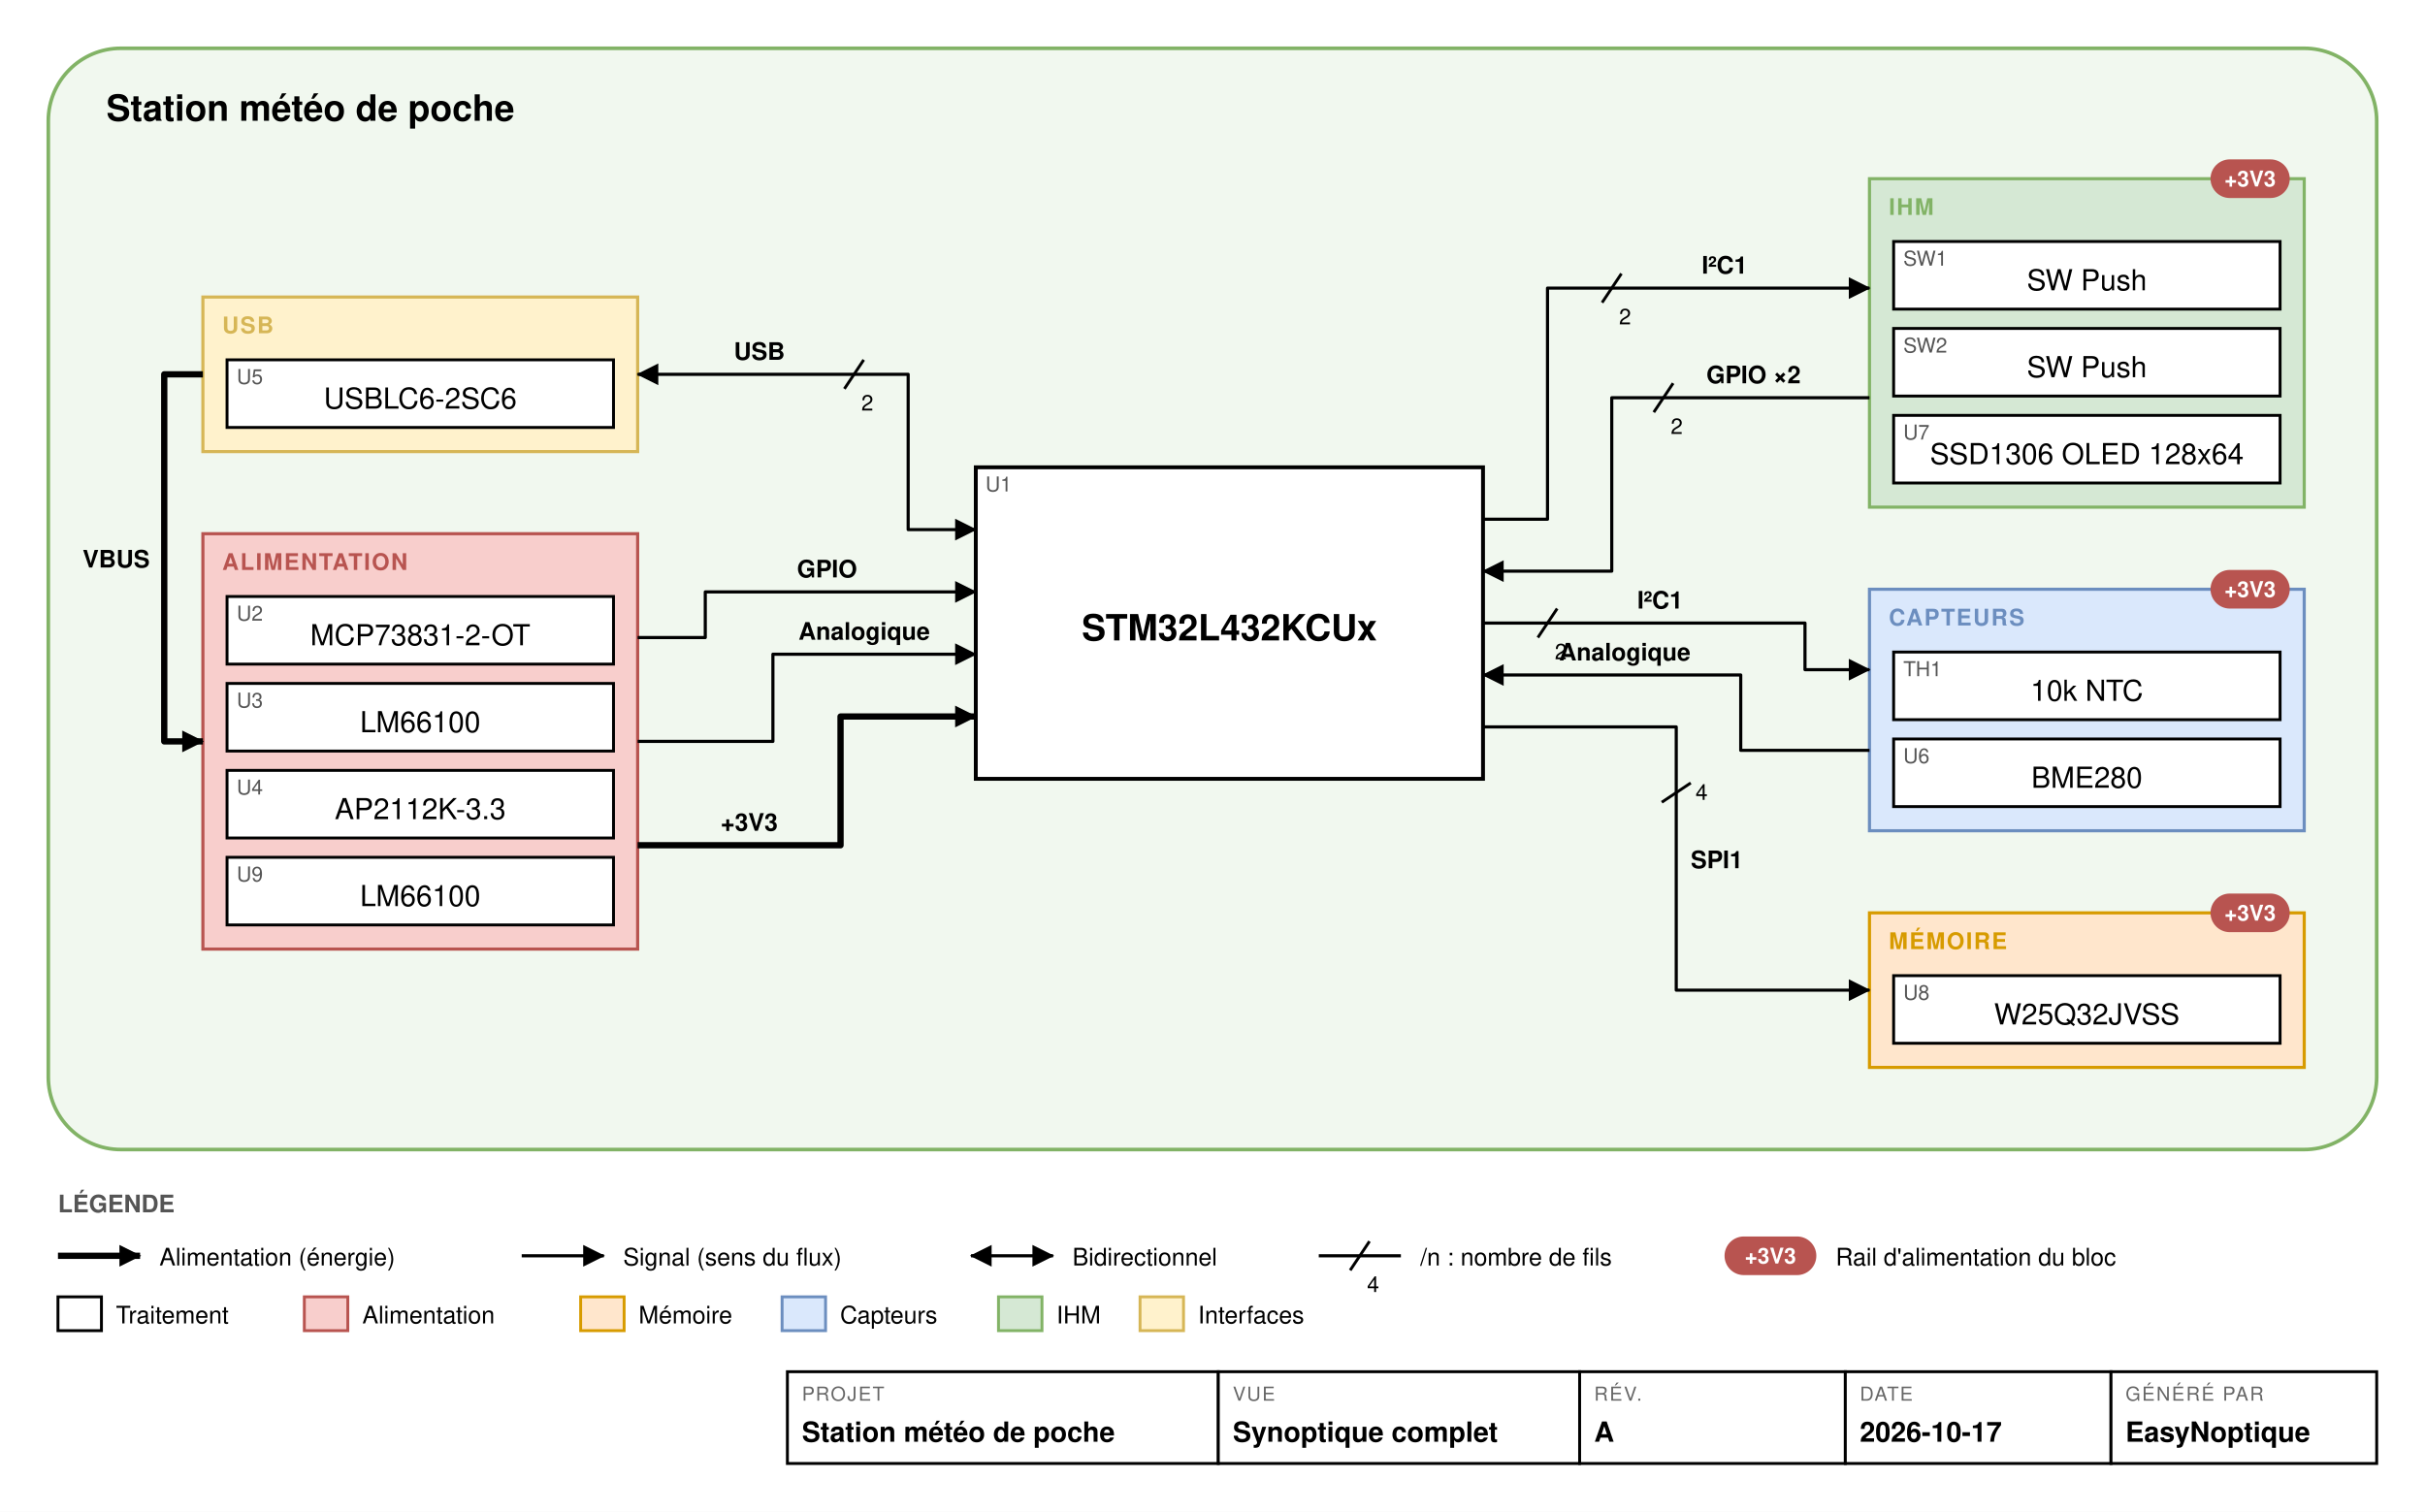
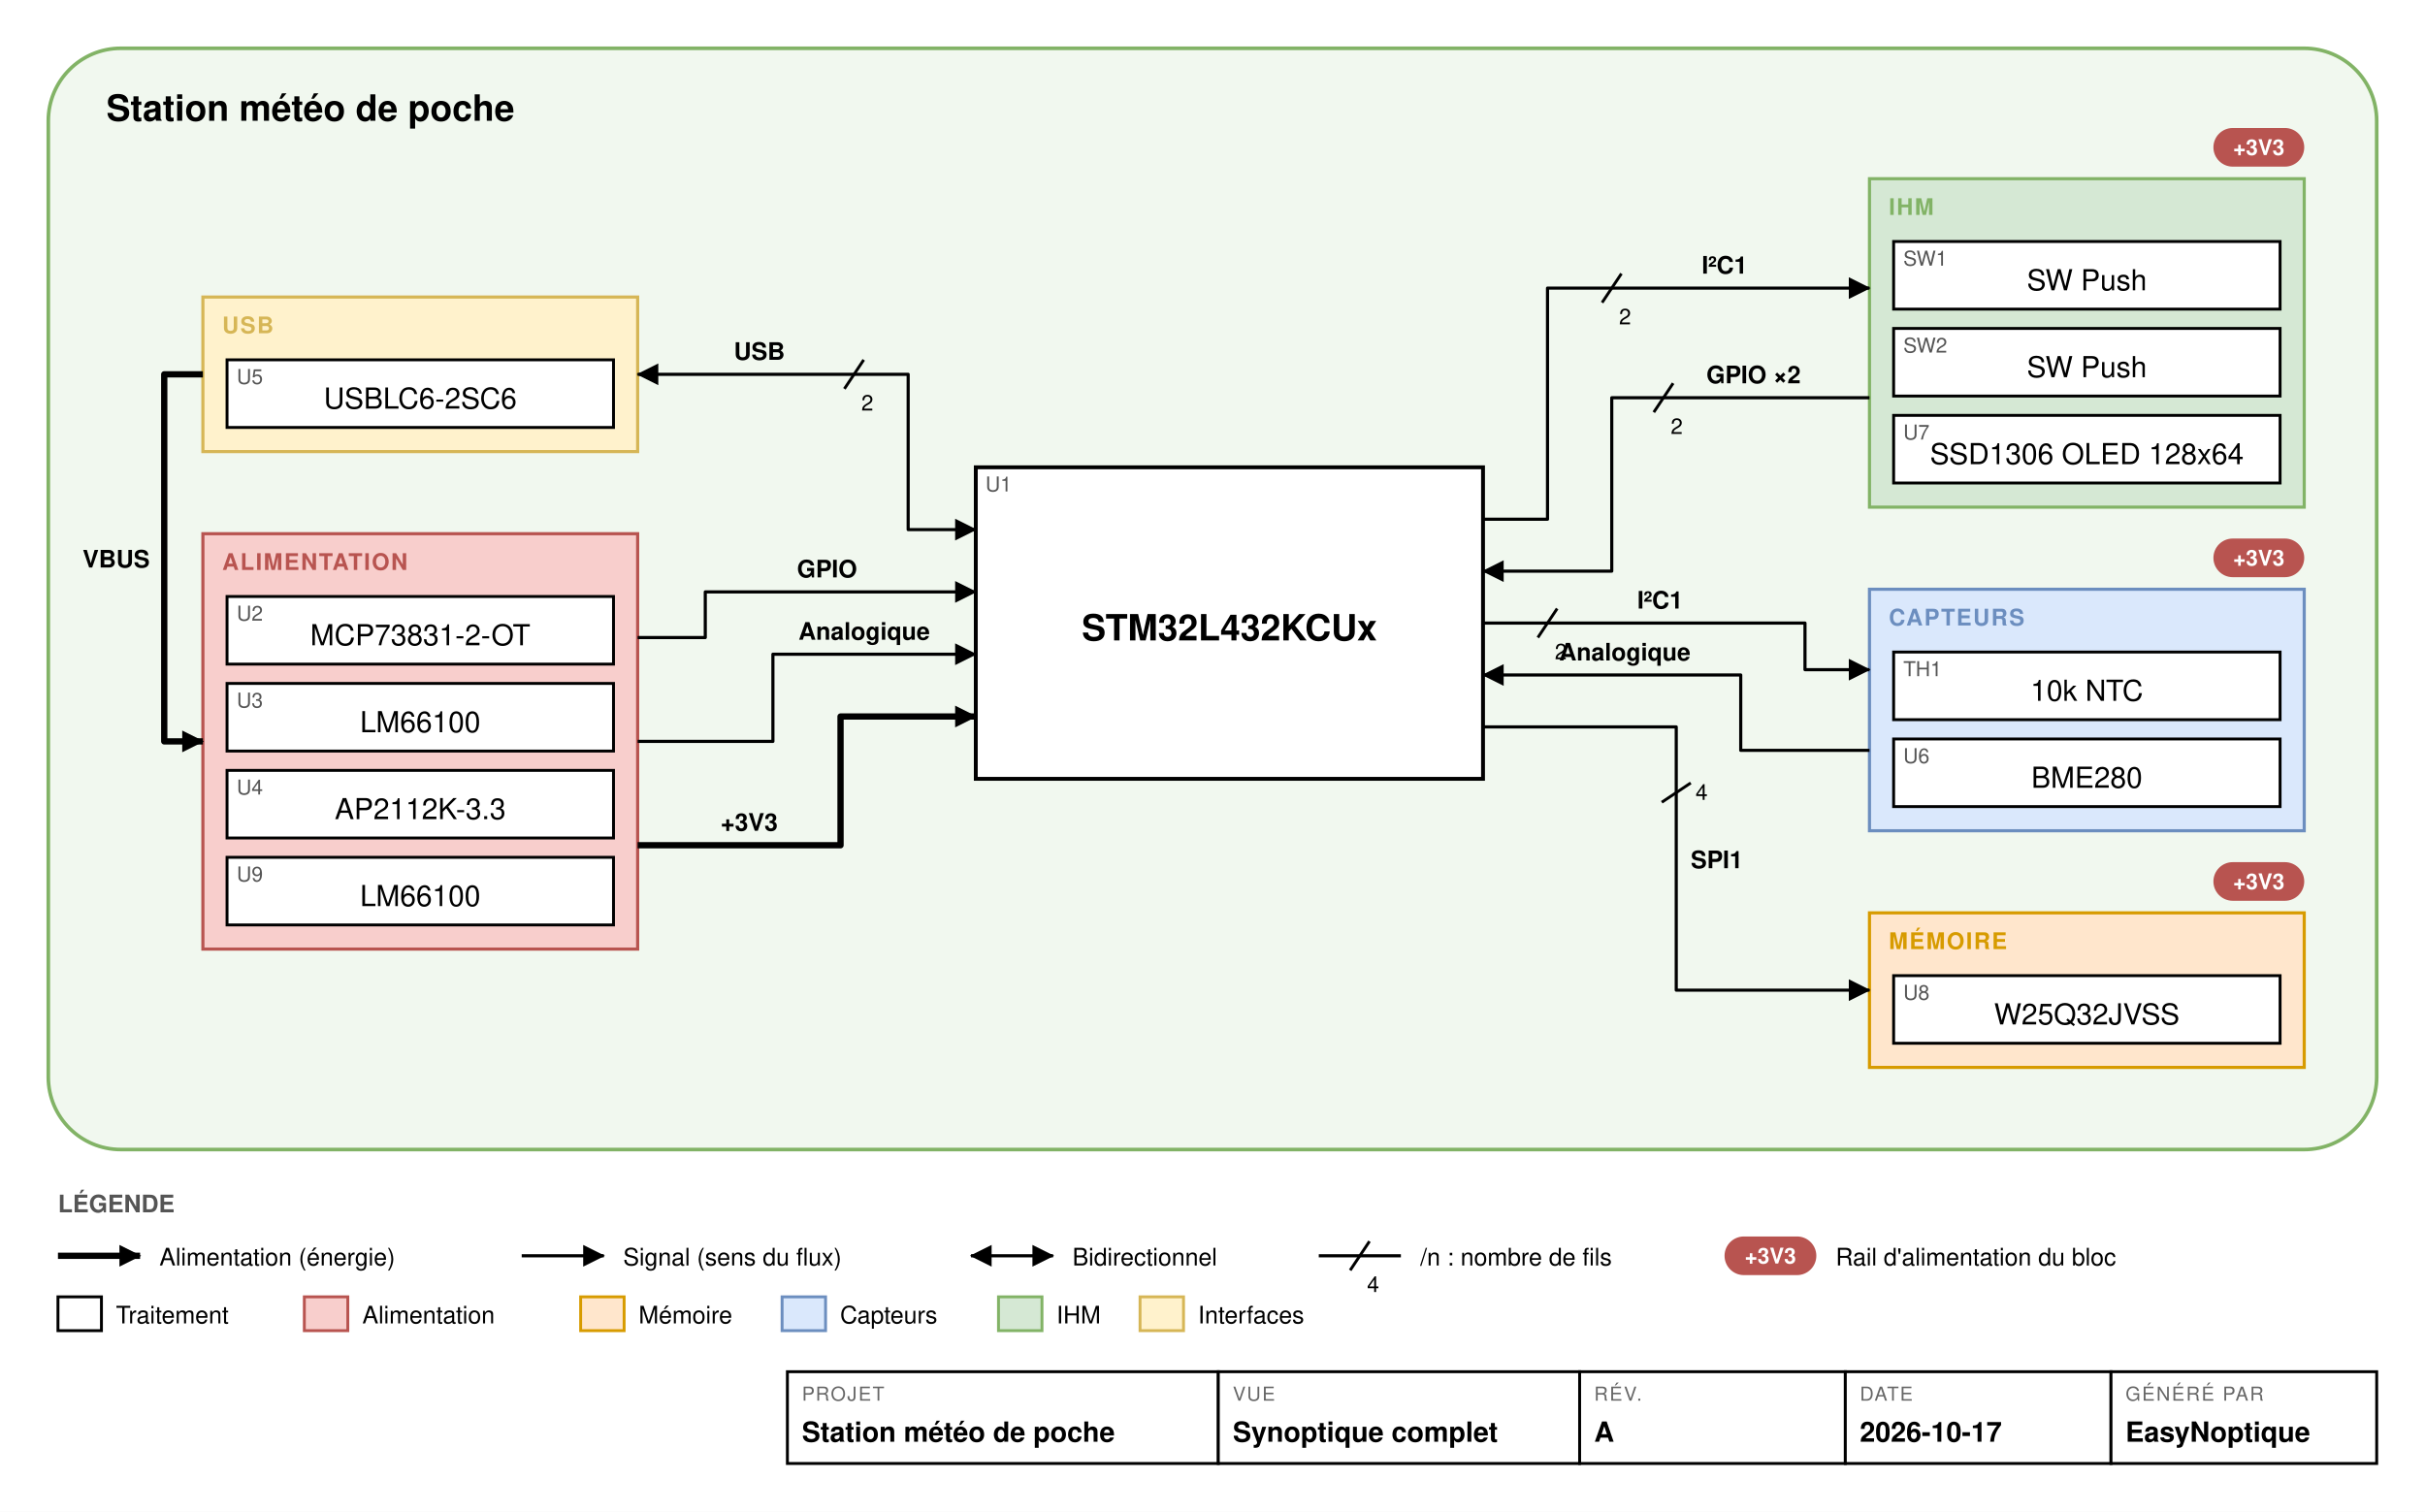
<svg xmlns="http://www.w3.org/2000/svg" viewBox="0 0 1004 626" width="1004" height="626" font-family="Helvetica, Arial, sans-serif" role="img" aria-label="Synoptique complet">
  <defs>
    <marker id="arrow-svg" viewBox="0 0 10 10" refX="9.5" refY="5" markerWidth="9" markerHeight="9" orient="auto-start-reverse" markerUnits="userSpaceOnUse">
      <path d="M0 0 L10 5 L0 10 z" fill="#000000" />
    </marker>
  </defs>
  <rect width="1004" height="626" fill="#ffffff" />
  <rect x="20" y="20" width="964" height="456" rx="30" fill="#f1f8ef" stroke="#82b366" stroke-width="1.5" />
  <g data-block="alim" class="blk">
    <rect x="84" y="221" width="180" height="172" fill="#f8cecc" stroke="#b85450" stroke-width="1.3" />
    <text x="92" y="236" font-size="9.5" font-weight="bold" letter-spacing="0.6" fill="#b85450">ALIMENTATION</text>
  </g>
  <g data-block="capteurs" class="blk">
    <rect x="774" y="244" width="180" height="100" fill="#dae8fc" stroke="#6c8ebf" stroke-width="1.3" />
    <text x="782" y="259" font-size="9.5" font-weight="bold" letter-spacing="0.6" fill="#6c8ebf">CAPTEURS</text>
  </g>
  <g data-block="ihm" class="blk">
    <rect x="774" y="74" width="180" height="136" fill="#d5e8d4" stroke="#82b366" stroke-width="1.3" />
    <text x="782" y="89" font-size="9.5" font-weight="bold" letter-spacing="0.6" fill="#82b366">IHM</text>
  </g>
  <g data-block="memoire" class="blk">
    <rect x="774" y="378" width="180" height="64" fill="#ffe6cc" stroke="#d79b00" stroke-width="1.3" />
    <text x="782" y="393" font-size="9.5" font-weight="bold" letter-spacing="0.6" fill="#d79b00">MÉMOIRE</text>
  </g>
  <g data-block="usb" class="blk">
    <rect x="84" y="123" width="180" height="64" fill="#fff2cc" stroke="#d6b656" stroke-width="1.3" />
    <text x="92" y="138" font-size="9.5" font-weight="bold" letter-spacing="0.6" fill="#d6b656">USB</text>
  </g>
  <g class="edge k-gpio" data-kind="gpio">
    <path d="M404 245.1 L292 245.1 L292 264 L264 264" fill="none" stroke="#000000" stroke-width="1.3" stroke-linejoin="round" marker-start="url(#arrow-svg)" />
    <text x="342.4" y="239.1" text-anchor="middle" font-size="10" font-weight="bold" paint-order="stroke" stroke="#f1f8ef" stroke-width="3" stroke-linejoin="round">GPIO</text>
  </g>
  <g class="edge k-analog" data-kind="analog">
    <path d="M404 270.9 L320 270.9 L320 307 L264 307" fill="none" stroke="#000000" stroke-width="1.3" stroke-linejoin="round" marker-start="url(#arrow-svg)" />
    <text x="357.8" y="264.9" text-anchor="middle" font-size="10" font-weight="bold" paint-order="stroke" stroke="#f1f8ef" stroke-width="3" stroke-linejoin="round">Analogique</text>
  </g>
  <g class="edge k-power" data-kind="power">
    <path d="M264 350 L348 350 L348 296.7 L404 296.7" fill="none" stroke="#000000" stroke-width="2.6" stroke-linejoin="round" marker-end="url(#arrow-svg)" />
    <text x="310.2" y="344" text-anchor="middle" font-size="10" font-weight="bold" paint-order="stroke" stroke="#f1f8ef" stroke-width="3" stroke-linejoin="round">+3V3</text>
  </g>
  <g class="edge k-usb" data-kind="usb">
    <path d="M404 219.3 L376 219.3 L376 155 L264 155" fill="none" stroke="#000000" stroke-width="1.3" stroke-linejoin="round" marker-end="url(#arrow-svg)" marker-start="url(#arrow-svg)" />
    <line x1="349.6" y1="161" x2="357.6" y2="149" stroke="#000000" stroke-width="1.2" />
    <text x="356.6" y="170" font-size="9">2</text>
    <text x="314.4" y="149" text-anchor="middle" font-size="10" font-weight="bold" paint-order="stroke" stroke="#f1f8ef" stroke-width="3" stroke-linejoin="round">USB</text>
  </g>
  <g class="edge k-i2c" data-kind="i2c">
    <path d="M614 215 L640.7 215 L640.7 119.3 L774 119.3" fill="none" stroke="#000000" stroke-width="1.3" stroke-linejoin="round" marker-end="url(#arrow-svg)" />
    <line x1="663.3" y1="125.3" x2="671.3" y2="113.3" stroke="#000000" stroke-width="1.2" />
    <text x="670.3" y="134.3" font-size="9">2</text>
    <text x="714" y="113.3" text-anchor="middle" font-size="10" font-weight="bold" paint-order="stroke" stroke="#f1f8ef" stroke-width="3" stroke-linejoin="round">I²C1</text>
  </g>
  <g class="edge k-gpio" data-kind="gpio">
    <path d="M614 236.5 L667.3 236.5 L667.3 164.7 L774 164.7" fill="none" stroke="#000000" stroke-width="1.3" stroke-linejoin="round" marker-start="url(#arrow-svg)" />
    <line x1="684.7" y1="170.7" x2="692.7" y2="158.7" stroke="#000000" stroke-width="1.2" />
    <text x="691.7" y="179.7" font-size="9">2</text>
    <text x="726" y="158.7" text-anchor="middle" font-size="10" font-weight="bold" paint-order="stroke" stroke="#f1f8ef" stroke-width="3" stroke-linejoin="round">GPIO ×2</text>
  </g>
  <g class="edge k-spi" data-kind="spi">
    <path d="M614 301 L694 301 L694 410 L774 410" fill="none" stroke="#000000" stroke-width="1.3" stroke-linejoin="round" marker-end="url(#arrow-svg)" />
    <line x1="688" y1="332.2" x2="700" y2="324.2" stroke="#000000" stroke-width="1.2" />
    <text x="702" y="331.2" font-size="9">4</text>
    <text x="700" y="359.5" text-anchor="start" font-size="10" font-weight="bold" paint-order="stroke" stroke="#f1f8ef" stroke-width="3" stroke-linejoin="round">SPI1</text>
  </g>
  <g class="edge k-analog" data-kind="analog">
    <path d="M614 279.5 L720.7 279.5 L720.7 310.7 L774 310.7" fill="none" stroke="#000000" stroke-width="1.3" stroke-linejoin="round" marker-start="url(#arrow-svg)" />
    <text x="672.7" y="273.5" text-anchor="middle" font-size="10" font-weight="bold" paint-order="stroke" stroke="#f1f8ef" stroke-width="3" stroke-linejoin="round">Analogique</text>
  </g>
  <g class="edge k-i2c" data-kind="i2c">
    <path d="M614 258 L747.3 258 L747.3 277.3 L774 277.3" fill="none" stroke="#000000" stroke-width="1.3" stroke-linejoin="round" marker-end="url(#arrow-svg)" />
    <line x1="636.7" y1="264" x2="644.7" y2="252" stroke="#000000" stroke-width="1.2" />
    <text x="643.7" y="273" font-size="9">2</text>
    <text x="687.3" y="252" text-anchor="middle" font-size="10" font-weight="bold" paint-order="stroke" stroke="#f1f8ef" stroke-width="3" stroke-linejoin="round">I²C1</text>
  </g>
  <g class="edge k-power" data-kind="power">
    <path d="M84 155 L68 155 L68 307 L84 307" fill="none" stroke="#000000" stroke-width="2.6" stroke-linejoin="round" marker-end="url(#arrow-svg)" />
    <text x="62" y="235" text-anchor="end" font-size="10" font-weight="bold" paint-order="stroke" stroke="#f1f8ef" stroke-width="3" stroke-linejoin="round">VBUS</text>
  </g>
  <g class="edge k-legend" data-kind="legend">
    <path d="M24 520 L58 520" fill="none" stroke="#000000" stroke-width="2.6" stroke-linejoin="round" marker-end="url(#arrow-svg)" />
  </g>
  <g class="edge k-legend" data-kind="legend">
    <path d="M216 520 L250 520" fill="none" stroke="#000000" stroke-width="1.3" stroke-linejoin="round" marker-end="url(#arrow-svg)" />
  </g>
  <g class="edge k-legend" data-kind="legend">
    <path d="M402 520 L436 520" fill="none" stroke="#000000" stroke-width="1.3" stroke-linejoin="round" marker-end="url(#arrow-svg)" marker-start="url(#arrow-svg)" />
  </g>
  <g class="edge k-legend" data-kind="legend">
    <path d="M546 520 L580 520" fill="none" stroke="#000000" stroke-width="1.3" stroke-linejoin="round" />
    <line x1="559" y1="526" x2="567" y2="514" stroke="#000000" stroke-width="1.2" />
    <text x="566" y="535" font-size="9">4</text>
  </g>
  <g data-block="mcu" class="blk">
    <rect x="404" y="193.5" width="210" height="129" fill="#ffffff" stroke="#000000" stroke-width="1.6" />
    <text x="509" y="265.2" text-anchor="middle" font-size="15" font-weight="bold" fill="#000000">STM32L432KCUx</text>
    <text x="408" y="203.5" font-size="8.5" fill="#555555">U1</text>
  </g>
  <g data-block="alim" class="blk">
    <rect x="94" y="247" width="160" height="28" fill="#ffffff" stroke="#000000" stroke-width="1.2" />
    <text x="174" y="267.2" text-anchor="middle" font-size="12" font-weight="normal" fill="#000000">MCP73831-2-OT</text>
    <text x="98" y="257" font-size="8.5" fill="#555555">U2</text>
  </g>
  <g data-block="alim" class="blk">
    <rect x="94" y="283" width="160" height="28" fill="#ffffff" stroke="#000000" stroke-width="1.2" />
    <text x="174" y="303.2" text-anchor="middle" font-size="12" font-weight="normal" fill="#000000">LM66100</text>
    <text x="98" y="293" font-size="8.5" fill="#555555">U3</text>
  </g>
  <g data-block="alim" class="blk">
    <rect x="94" y="319" width="160" height="28" fill="#ffffff" stroke="#000000" stroke-width="1.2" />
    <text x="174" y="339.2" text-anchor="middle" font-size="12" font-weight="normal" fill="#000000">AP2112K-3.3</text>
    <text x="98" y="329" font-size="8.5" fill="#555555">U4</text>
  </g>
  <g data-block="alim" class="blk">
    <rect x="94" y="355" width="160" height="28" fill="#ffffff" stroke="#000000" stroke-width="1.2" />
    <text x="174" y="375.2" text-anchor="middle" font-size="12" font-weight="normal" fill="#000000">LM66100</text>
    <text x="98" y="365" font-size="8.5" fill="#555555">U9</text>
  </g>
  <g data-block="capteurs" class="blk">
    <rect x="784" y="270" width="160" height="28" fill="#ffffff" stroke="#000000" stroke-width="1.2" />
    <text x="864" y="290.2" text-anchor="middle" font-size="12" font-weight="normal" fill="#000000">10k NTC</text>
    <text x="788" y="280" font-size="8.5" fill="#555555">TH1</text>
  </g>
  <g data-block="capteurs" class="blk">
    <rect x="784" y="306" width="160" height="28" fill="#ffffff" stroke="#000000" stroke-width="1.2" />
    <text x="864" y="326.2" text-anchor="middle" font-size="12" font-weight="normal" fill="#000000">BME280</text>
    <text x="788" y="316" font-size="8.5" fill="#555555">U6</text>
  </g>
  <g data-block="ihm" class="blk">
    <rect x="784" y="100" width="160" height="28" fill="#ffffff" stroke="#000000" stroke-width="1.2" />
    <text x="864" y="120.2" text-anchor="middle" font-size="12" font-weight="normal" fill="#000000">SW Push</text>
    <text x="788" y="110" font-size="8.5" fill="#555555">SW1</text>
  </g>
  <g data-block="ihm" class="blk">
    <rect x="784" y="136" width="160" height="28" fill="#ffffff" stroke="#000000" stroke-width="1.2" />
    <text x="864" y="156.2" text-anchor="middle" font-size="12" font-weight="normal" fill="#000000">SW Push</text>
    <text x="788" y="146" font-size="8.5" fill="#555555">SW2</text>
  </g>
  <g data-block="ihm" class="blk">
    <rect x="784" y="172" width="160" height="28" fill="#ffffff" stroke="#000000" stroke-width="1.2" />
    <text x="864" y="192.2" text-anchor="middle" font-size="12" font-weight="normal" fill="#000000">SSD1306 OLED 128x64</text>
    <text x="788" y="182" font-size="8.5" fill="#555555">U7</text>
  </g>
  <g data-block="memoire" class="blk">
    <rect x="784" y="404" width="160" height="28" fill="#ffffff" stroke="#000000" stroke-width="1.2" />
    <text x="864" y="424.2" text-anchor="middle" font-size="12" font-weight="normal" fill="#000000">W25Q32JVSS</text>
    <text x="788" y="414" font-size="8.5" fill="#555555">U8</text>
  </g>
  <g data-block="usb" class="blk">
    <rect x="94" y="149" width="160" height="28" fill="#ffffff" stroke="#000000" stroke-width="1.2" />
    <text x="174" y="169.2" text-anchor="middle" font-size="12" font-weight="normal" fill="#000000">USBLC6-2SC6</text>
    <text x="98" y="159" font-size="8.5" fill="#555555">U5</text>
  </g>
  <g>
    <rect x="24" y="537" width="18" height="14" fill="#ffffff" stroke="#000000" stroke-width="1.2" />
  </g>
  <g>
    <rect x="126" y="537" width="18" height="14" fill="#f8cecc" stroke="#b85450" stroke-width="1.2" />
  </g>
  <g>
    <rect x="240.4" y="537" width="18" height="14" fill="#ffe6cc" stroke="#d79b00" stroke-width="1.2" />
  </g>
  <g>
    <rect x="323.8" y="537" width="18" height="14" fill="#dae8fc" stroke="#6c8ebf" stroke-width="1.2" />
  </g>
  <g>
    <rect x="413.4" y="537" width="18" height="14" fill="#d5e8d4" stroke="#82b366" stroke-width="1.2" />
  </g>
  <g>
    <rect x="472" y="537" width="18" height="14" fill="#fff2cc" stroke="#d6b656" stroke-width="1.2" />
  </g>
  <g>
    <rect x="326" y="568" width="178.4" height="38" fill="#ffffff" stroke="#000000" stroke-width="1.2" />
    <text x="332" y="580" font-size="8" letter-spacing="0.6" fill="#666666">PROJET</text>
    <text x="332" y="597" font-size="11.5" font-weight="bold">Station météo de poche</text>
  </g>
  <g>
    <rect x="504.4" y="568" width="149.6" height="38" fill="#ffffff" stroke="#000000" stroke-width="1.2" />
    <text x="510.4" y="580" font-size="8" letter-spacing="0.6" fill="#666666">VUE</text>
    <text x="510.4" y="597" font-size="11.5" font-weight="bold">Synoptique complet</text>
  </g>
  <g>
    <rect x="654" y="568" width="110" height="38" fill="#ffffff" stroke="#000000" stroke-width="1.2" />
    <text x="660" y="580" font-size="8" letter-spacing="0.6" fill="#666666">RÉV.</text>
    <text x="660" y="597" font-size="11.5" font-weight="bold">A</text>
  </g>
  <g>
    <rect x="764" y="568" width="110" height="38" fill="#ffffff" stroke="#000000" stroke-width="1.2" />
    <text x="770" y="580" font-size="8" letter-spacing="0.6" fill="#666666">DATE</text>
    <text x="770" y="597" font-size="11.5" font-weight="bold">2026-10-17</text>
  </g>
  <g>
    <rect x="874" y="568" width="110" height="38" fill="#ffffff" stroke="#000000" stroke-width="1.2" />
    <text x="880" y="580" font-size="8" letter-spacing="0.6" fill="#666666">GÉNÉRÉ PAR</text>
    <text x="880" y="597" font-size="11.5" font-weight="bold">EasyNoptique</text>
  </g>
  <g class="badge">
-     <rect x="915.2" y="236" width="32.8" height="16" rx="8" fill="#b85450" />
-     <text x="931.6" y="247.2" text-anchor="middle" font-size="9" font-weight="bold" fill="#ffffff">+3V3</text>
-   </g>
-   <g class="badge">
-     <rect x="915.2" y="66" width="32.8" height="16" rx="8" fill="#b85450" />
-     <text x="931.6" y="77.2" text-anchor="middle" font-size="9" font-weight="bold" fill="#ffffff">+3V3</text>
-   </g>
-   <g class="badge">
-     <rect x="915.2" y="370" width="32.8" height="16" rx="8" fill="#b85450" />
-     <text x="931.6" y="381.2" text-anchor="middle" font-size="9" font-weight="bold" fill="#ffffff">+3V3</text>
+     <rect x="916.4" y="223" width="37.6" height="16" rx="8" fill="#b85450" />
+     <text x="935.2" y="234.2" text-anchor="middle" font-size="9" font-weight="bold" fill="#ffffff">+3V3</text>
+   </g>
+   <g class="badge">
+     <rect x="916.4" y="53" width="37.6" height="16" rx="8" fill="#b85450" />
+     <text x="935.2" y="64.2" text-anchor="middle" font-size="9" font-weight="bold" fill="#ffffff">+3V3</text>
+   </g>
+   <g class="badge">
+     <rect x="916.4" y="357" width="37.6" height="16" rx="8" fill="#b85450" />
+     <text x="935.2" y="368.2" text-anchor="middle" font-size="9" font-weight="bold" fill="#ffffff">+3V3</text>
  </g>
  <g class="badge">
    <rect x="714" y="512" width="38" height="16" rx="8" fill="#b85450" />
    <text x="733" y="523.2" text-anchor="middle" font-size="9" font-weight="bold" fill="#ffffff">+3V3</text>
  </g>
  <text x="44" y="50" text-anchor="start" font-size="15" font-weight="bold" fill="#000000">Station météo de poche</text>
  <text x="24" y="502" text-anchor="start" font-size="10" font-weight="bold" fill="#555555">LÉGENDE</text>
  <text x="66" y="524" text-anchor="start" font-size="10" font-weight="normal" fill="#000000">Alimentation (énergie)</text>
  <text x="258" y="524" text-anchor="start" font-size="10" font-weight="normal" fill="#000000">Signal (sens du flux)</text>
  <text x="444" y="524" text-anchor="start" font-size="10" font-weight="normal" fill="#000000">Bidirectionnel</text>
  <text x="588" y="524" text-anchor="start" font-size="10" font-weight="normal" fill="#000000">/n : nombre de fils</text>
  <text x="760" y="524" text-anchor="start" font-size="10" font-weight="normal" fill="#000000">Rail d'alimentation du bloc</text>
  <text x="48" y="548" text-anchor="start" font-size="10" font-weight="normal" fill="#000000">Traitement</text>
  <text x="150" y="548" text-anchor="start" font-size="10" font-weight="normal" fill="#000000">Alimentation</text>
  <text x="264.4" y="548" text-anchor="start" font-size="10" font-weight="normal" fill="#000000">Mémoire</text>
  <text x="347.8" y="548" text-anchor="start" font-size="10" font-weight="normal" fill="#000000">Capteurs</text>
  <text x="437.4" y="548" text-anchor="start" font-size="10" font-weight="normal" fill="#000000">IHM</text>
  <text x="496" y="548" text-anchor="start" font-size="10" font-weight="normal" fill="#000000">Interfaces</text>
</svg>
